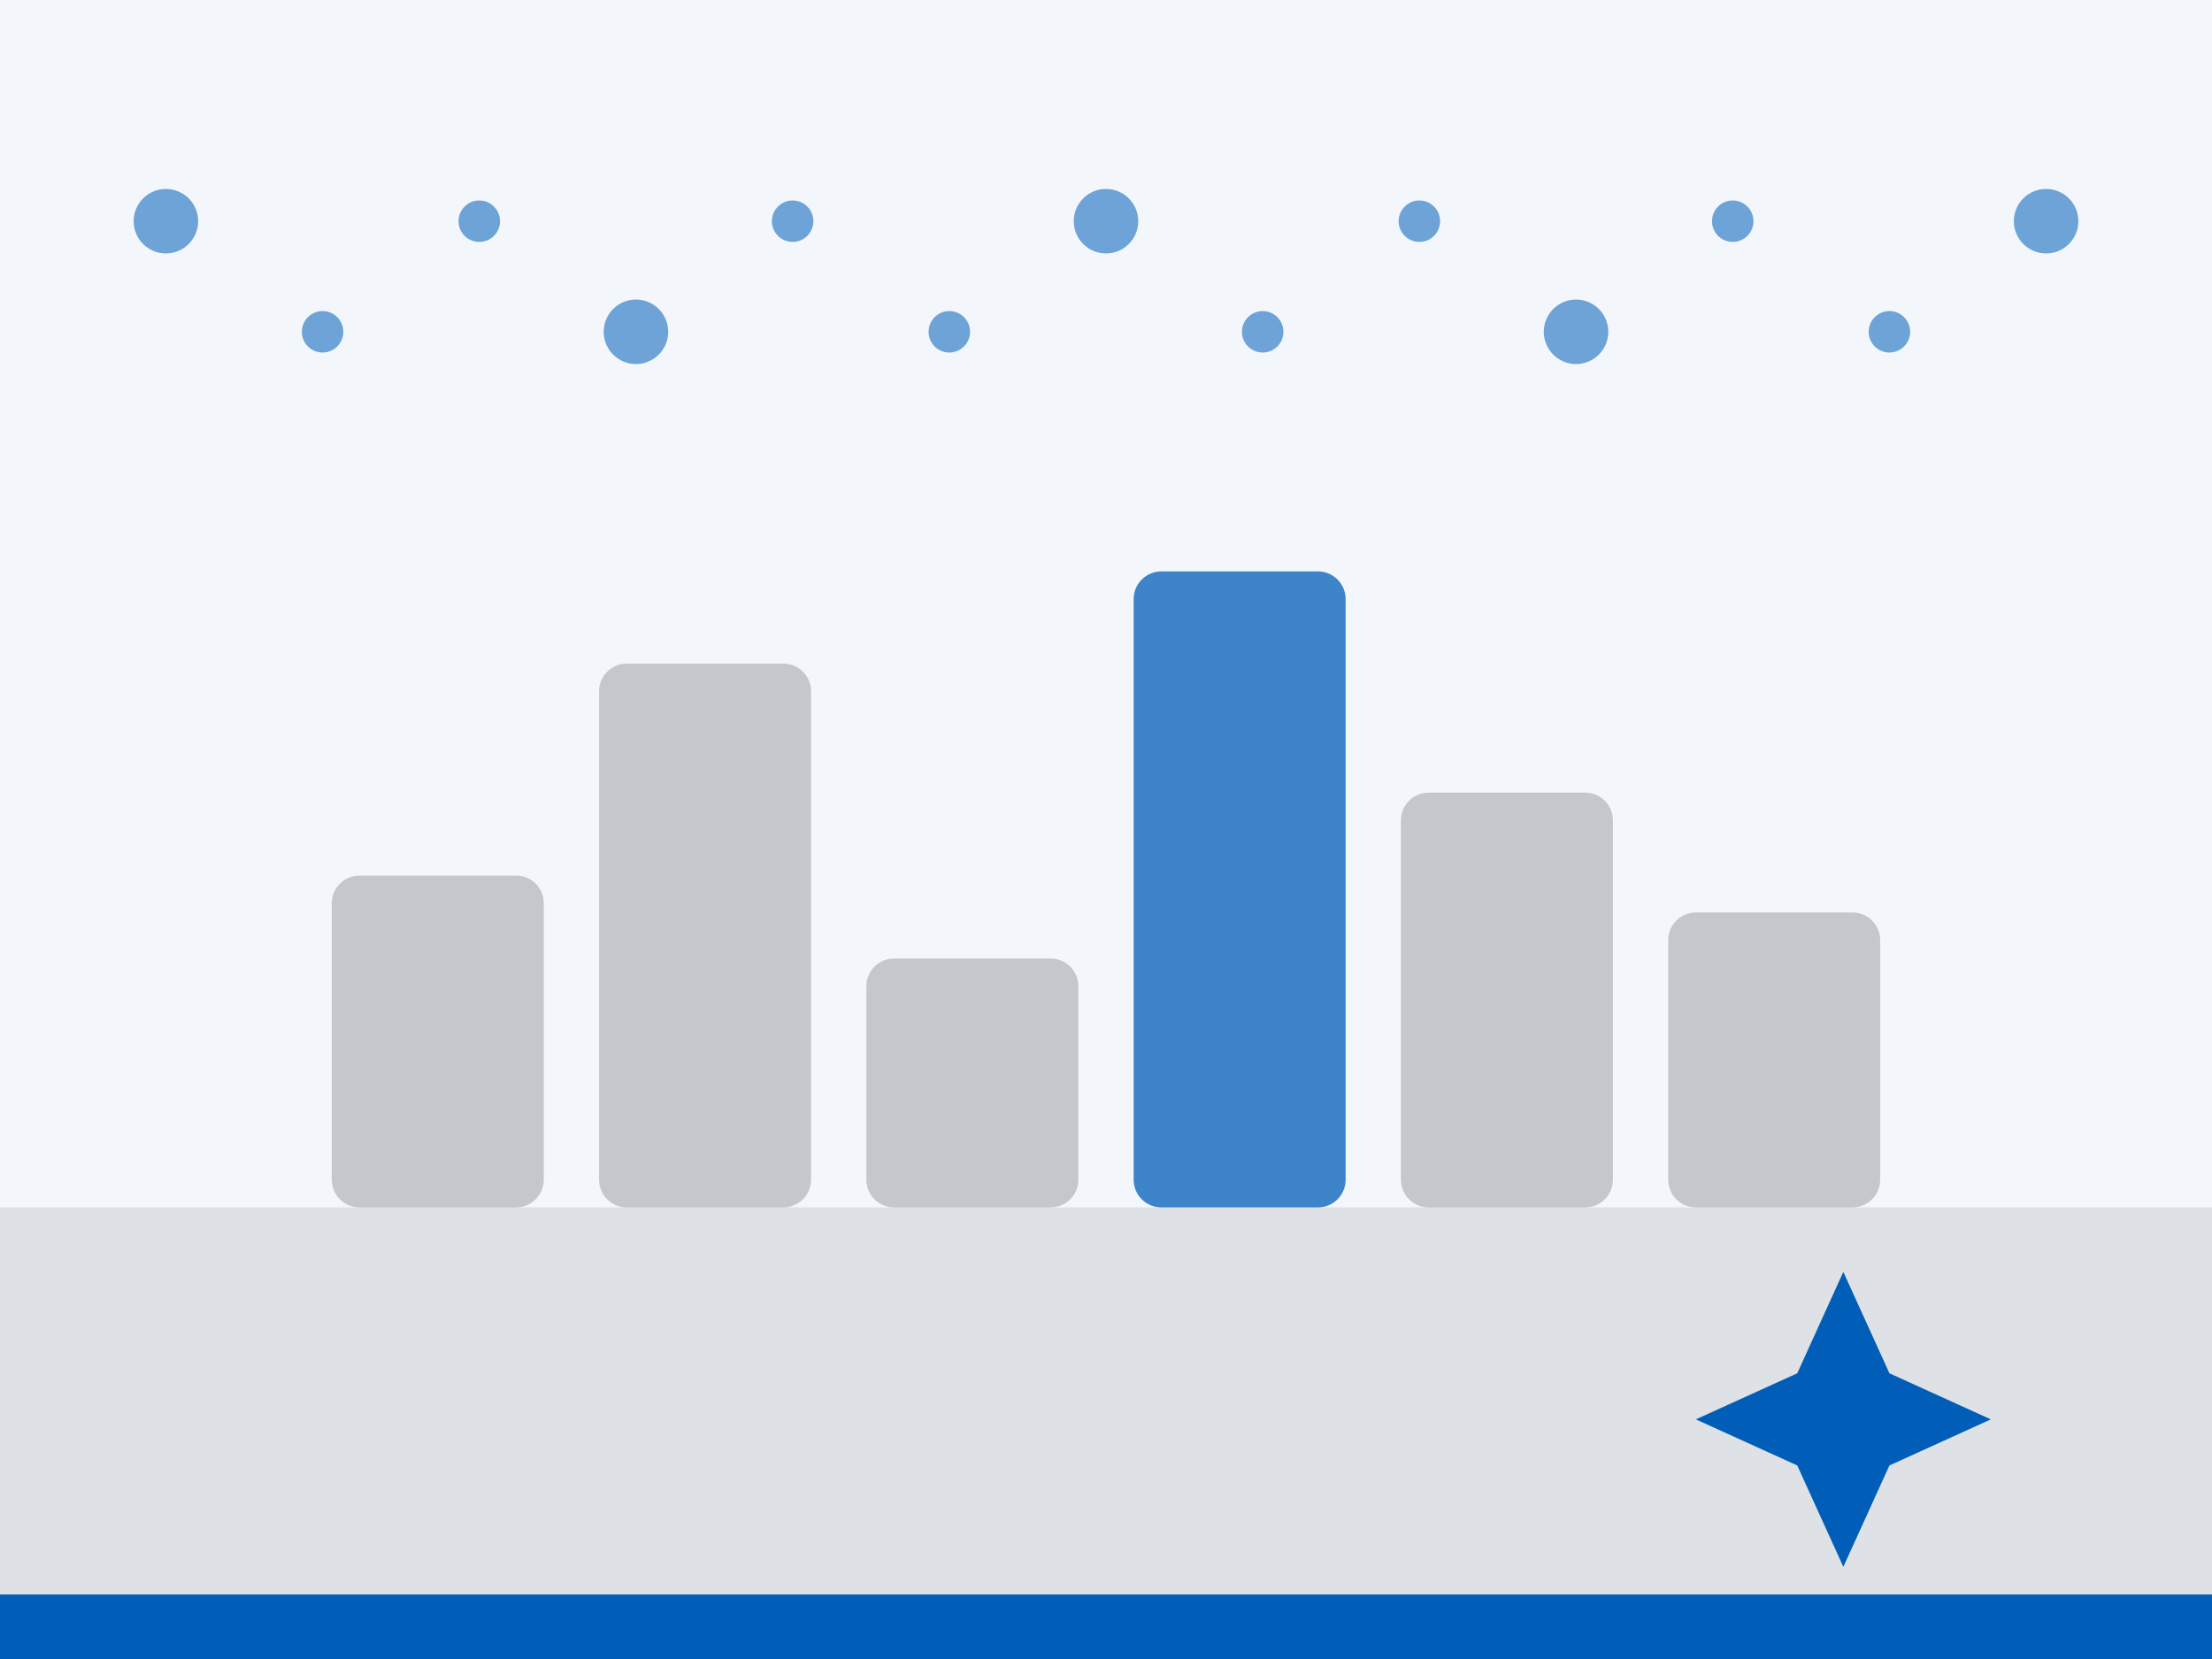
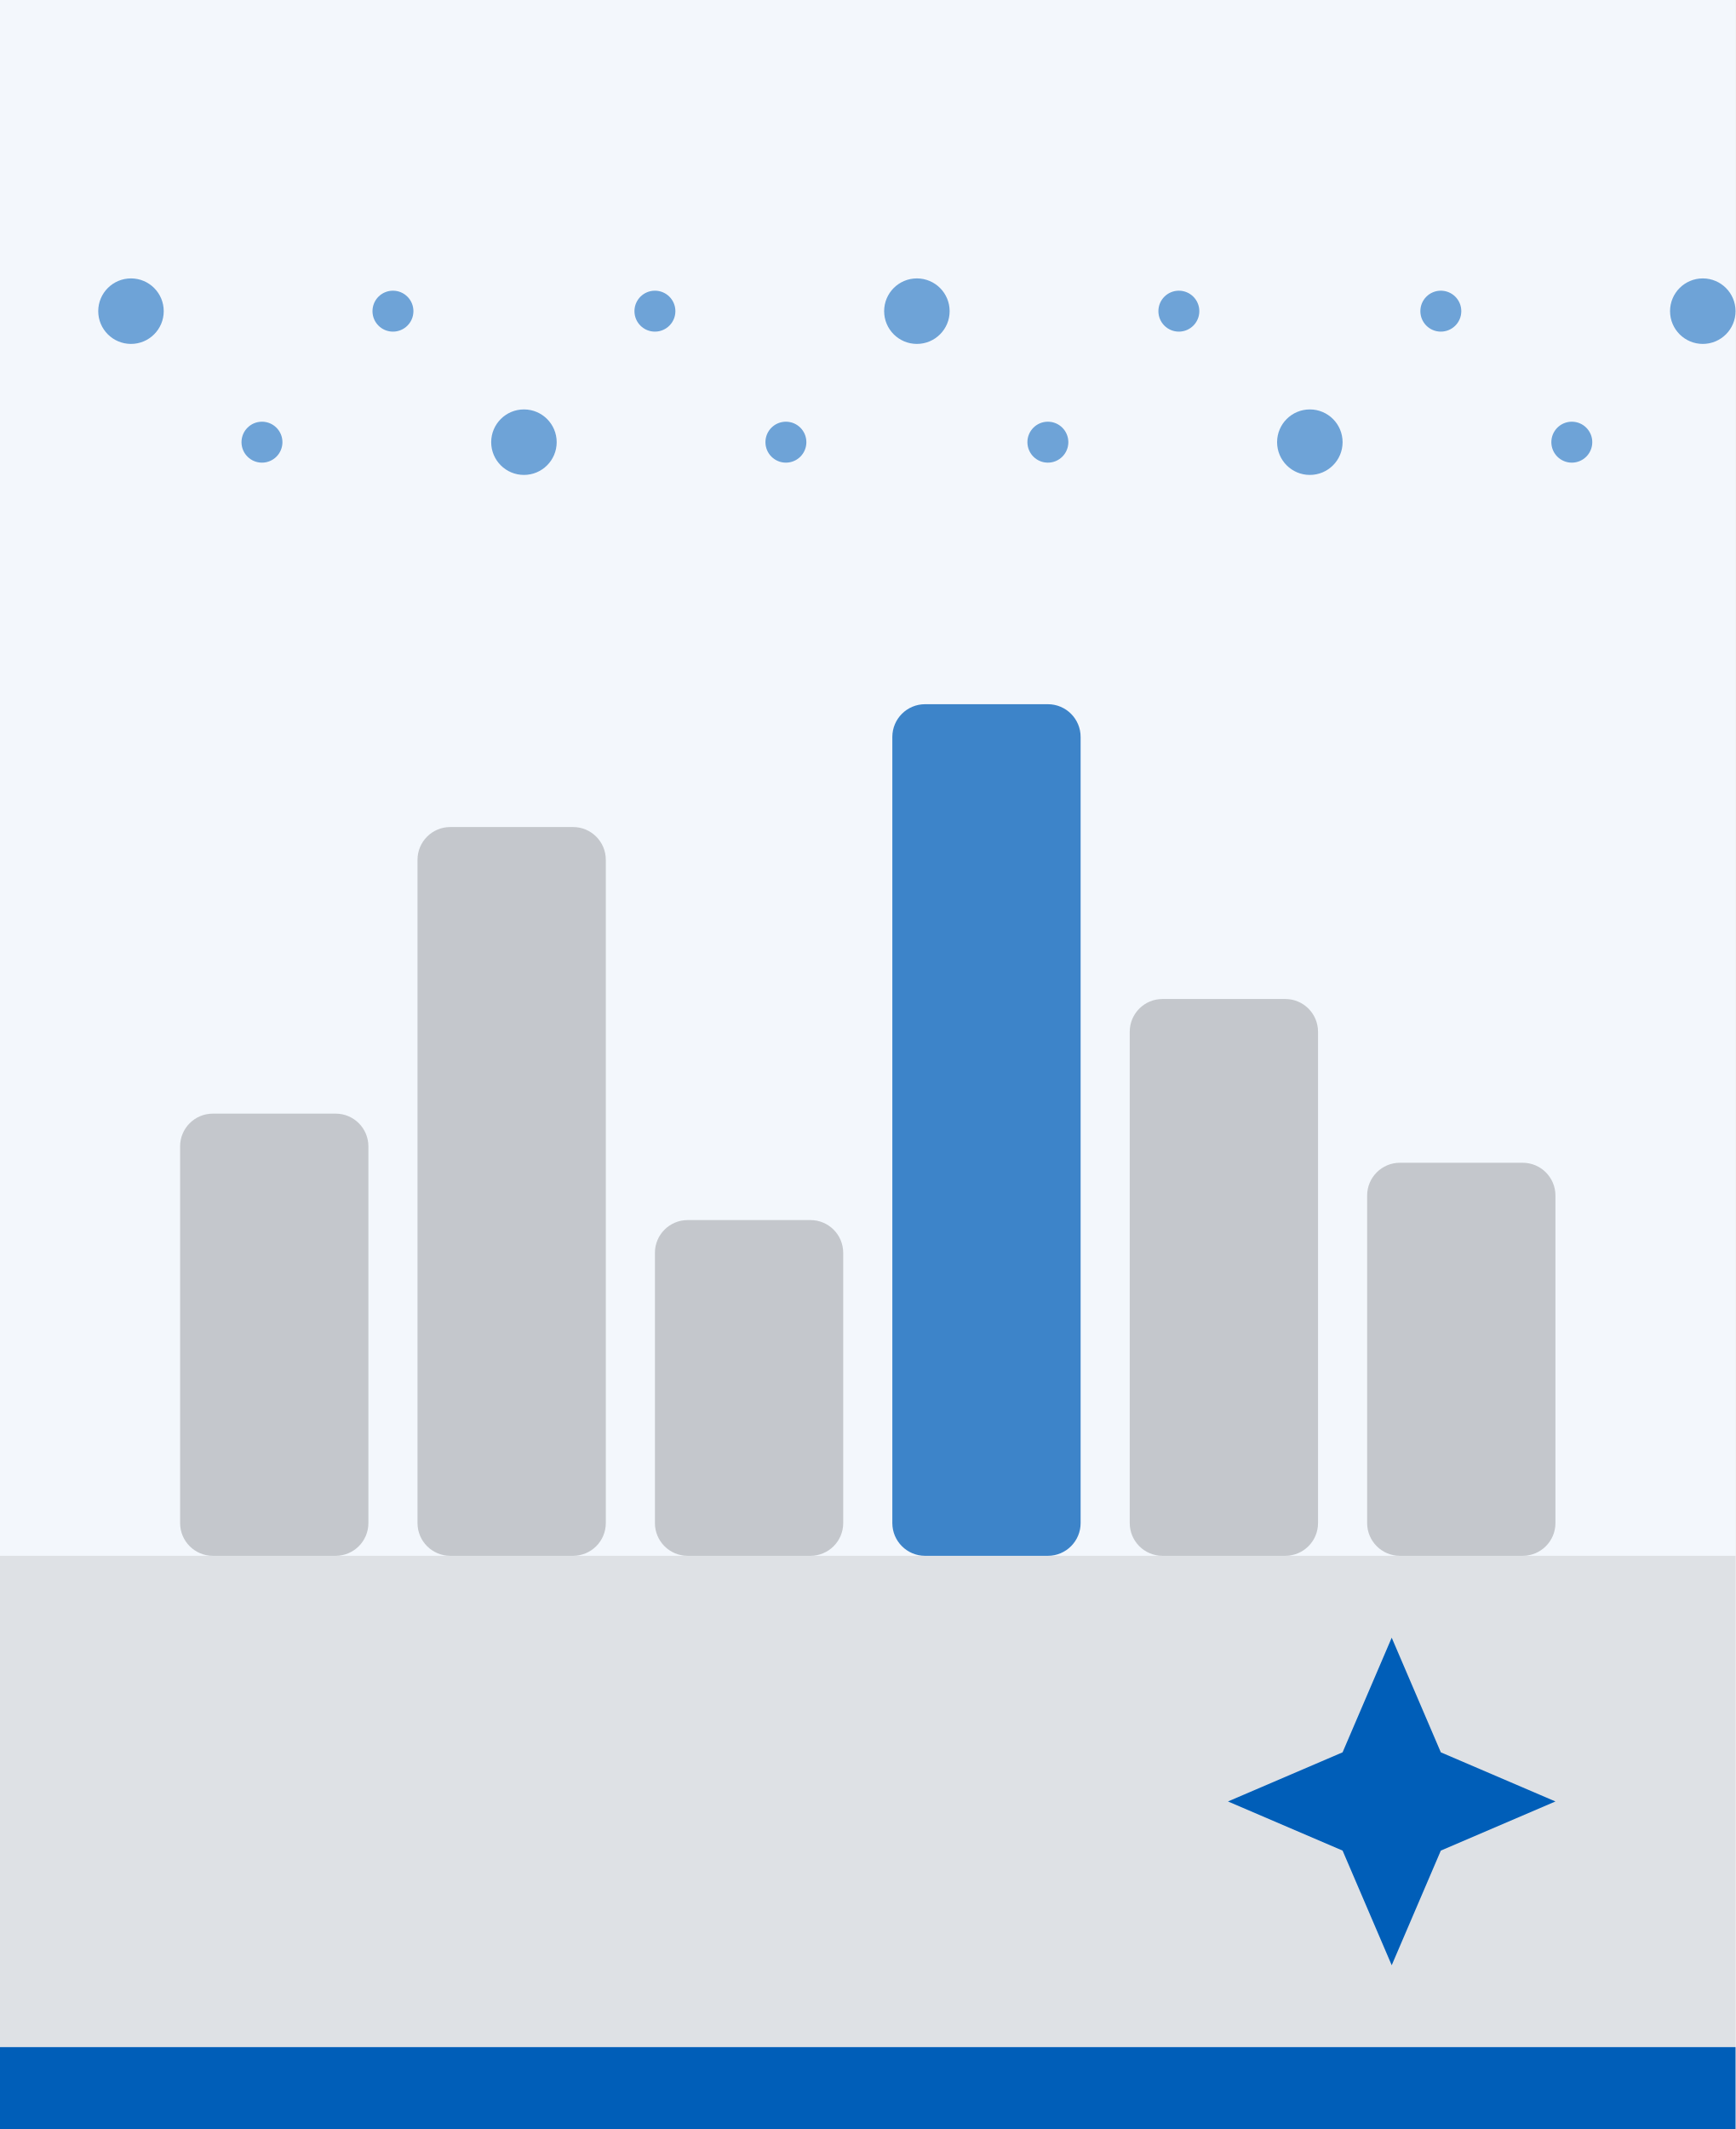
- <svg xmlns="http://www.w3.org/2000/svg" viewBox="0 0 480 360" width="480" height="360" role="img">
-   <rect width="480" height="360" fill="#FFFFFF" />
-   <rect width="480" height="360" fill="#005EB8" opacity="0.05" />
-   <circle cx="36" cy="48" r="7" fill="#005EB8" opacity="0.55" />
-   <circle cx="70" cy="72" r="4.5" fill="#005EB8" opacity="0.55" />
-   <circle cx="104" cy="48" r="4.5" fill="#005EB8" opacity="0.55" />
-   <circle cx="138" cy="72" r="7" fill="#005EB8" opacity="0.55" />
-   <circle cx="172" cy="48" r="4.5" fill="#005EB8" opacity="0.55" />
-   <circle cx="206" cy="72" r="4.5" fill="#005EB8" opacity="0.55" />
-   <circle cx="240" cy="48" r="7" fill="#005EB8" opacity="0.55" />
-   <circle cx="274" cy="72" r="4.5" fill="#005EB8" opacity="0.55" />
-   <circle cx="308" cy="48" r="4.5" fill="#005EB8" opacity="0.55" />
-   <circle cx="342" cy="72" r="7" fill="#005EB8" opacity="0.55" />
-   <circle cx="376" cy="48" r="4.5" fill="#005EB8" opacity="0.55" />
-   <circle cx="410" cy="72" r="4.5" fill="#005EB8" opacity="0.55" />
-   <circle cx="444" cy="48" r="7" fill="#005EB8" opacity="0.55" />
-   <rect x="72" y="190" width="46" height="72" rx="6" fill="#54585A" opacity="0.3" />
-   <rect x="130" y="144" width="46" height="118" rx="6" fill="#54585A" opacity="0.3" />
-   <rect x="188" y="208" width="46" height="54" rx="6" fill="#54585A" opacity="0.3" />
-   <rect x="246" y="124" width="46" height="138" rx="6" fill="#005EB8" opacity="0.75" />
-   <rect x="304" y="172" width="46" height="90" rx="6" fill="#54585A" opacity="0.3" />
-   <rect x="362" y="198" width="46" height="64" rx="6" fill="#54585A" opacity="0.3" />
-   <rect y="262" width="480" height="84" fill="#54585A" opacity="0.14" />
-   <path d="M400 276 L410 298 L432 308 L410 318 L400 340 L390 318 L368 308 L390 298 Z" fill="#005EB8" />
-   <rect y="346" width="480" height="14" fill="#005EB8" />
+ <svg xmlns="http://www.w3.org/2000/svg" viewBox="0 0 424 520" width="424" height="520" role="img">
+   <rect width="424" height="520" fill="#FFFFFF" />
+   <rect width="424" height="520" fill="#005EB8" opacity="0.05" />
+   <circle cx="32" cy="76" r="8" fill="#005EB8" opacity="0.55" />
+   <circle cx="64" cy="108" r="5" fill="#005EB8" opacity="0.55" />
+   <circle cx="96" cy="76" r="5" fill="#005EB8" opacity="0.55" />
+   <circle cx="128" cy="108" r="8" fill="#005EB8" opacity="0.55" />
+   <circle cx="160" cy="76" r="5" fill="#005EB8" opacity="0.55" />
+   <circle cx="192" cy="108" r="5" fill="#005EB8" opacity="0.55" />
+   <circle cx="224" cy="76" r="8" fill="#005EB8" opacity="0.55" />
+   <circle cx="256" cy="108" r="5" fill="#005EB8" opacity="0.55" />
+   <circle cx="288" cy="76" r="5" fill="#005EB8" opacity="0.55" />
+   <circle cx="320" cy="108" r="8" fill="#005EB8" opacity="0.55" />
+   <circle cx="352" cy="76" r="5" fill="#005EB8" opacity="0.55" />
+   <circle cx="384" cy="108" r="5" fill="#005EB8" opacity="0.55" />
+   <circle cx="416" cy="76" r="8" fill="#005EB8" opacity="0.55" />
+   <rect x="44" y="272" width="46" height="108" rx="8" fill="#54585A" opacity="0.3" />
+   <rect x="102" y="202" width="46" height="178" rx="8" fill="#54585A" opacity="0.3" />
+   <rect x="160" y="298" width="46" height="82" rx="8" fill="#54585A" opacity="0.3" />
+   <rect x="218" y="172" width="46" height="208" rx="8" fill="#005EB8" opacity="0.75" />
+   <rect x="276" y="244" width="46" height="136" rx="8" fill="#54585A" opacity="0.3" />
+   <rect x="334" y="284" width="46" height="96" rx="8" fill="#54585A" opacity="0.3" />
+   <rect y="380" width="424" height="120" fill="#54585A" opacity="0.14" />
+   <path d="M340 400 L352 428 L380 440 L352 452 L340 480 L328 452 L300 440 L328 428 Z" fill="#005EB8" />
+   <rect y="500" width="424" height="20" fill="#005EB8" />
</svg>
